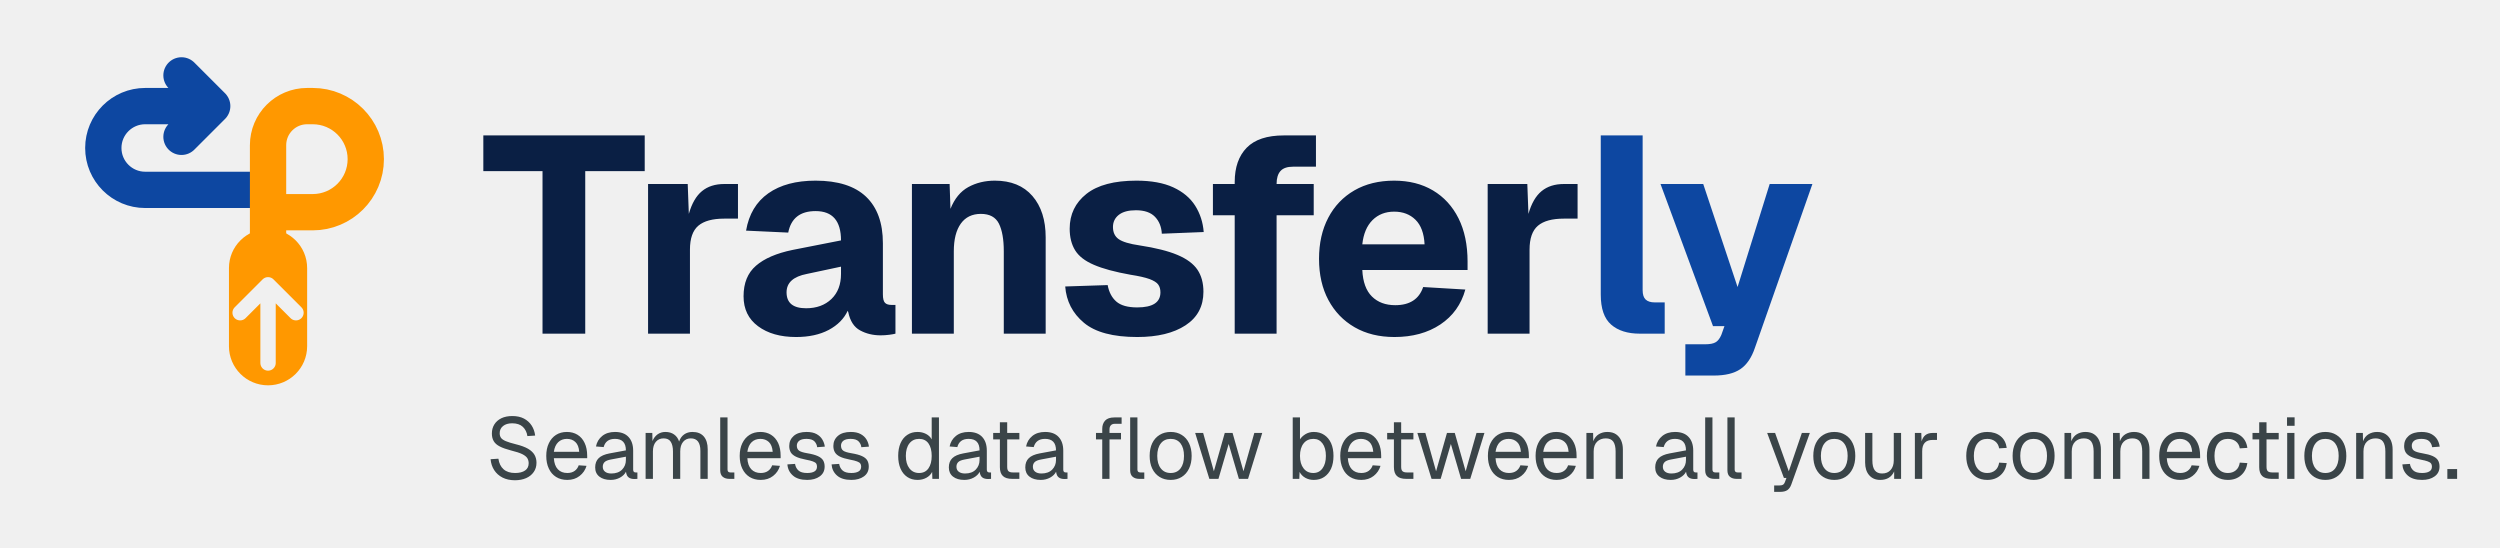
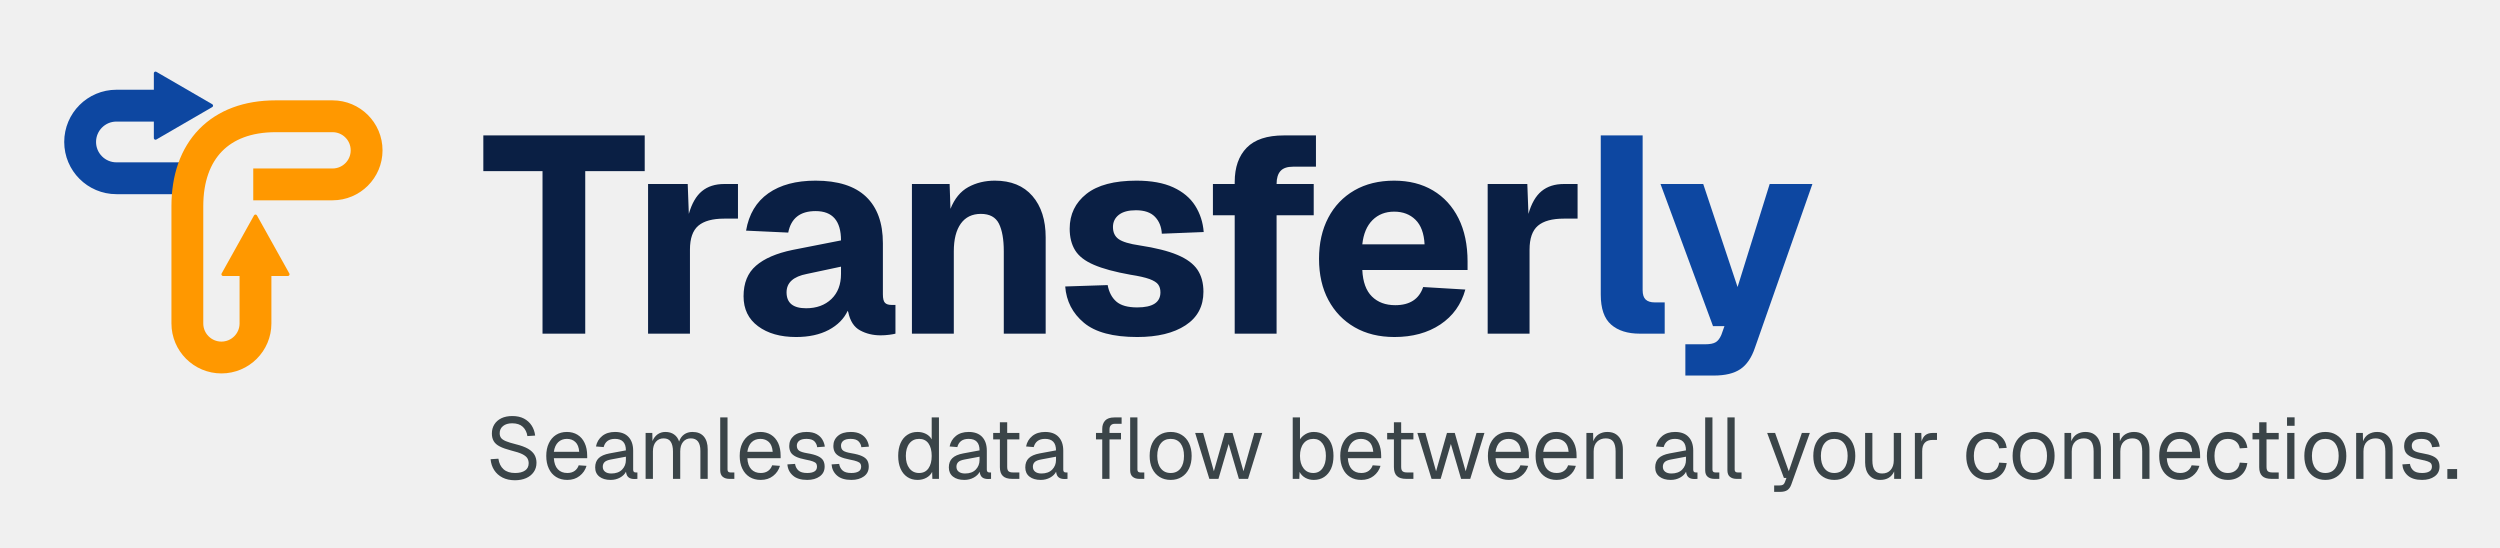
<svg xmlns="http://www.w3.org/2000/svg" width="447.679" height="98" viewBox="0 0 447.679 98" role="img" aria-label="Transferly — Seamless data flow between all your connections.">
-   <g transform="translate(8 8) scale(1)">
-     <defs>
-       <mask id="logo-mask" maskUnits="userSpaceOnUse" x="0" y="0" width="64" height="64">
-         <rect width="64" height="64" fill="#fff" />
-         <path d="M40 57V43M35 48l5-5 5 5" stroke="#000" stroke-width="2.75" stroke-linecap="round" stroke-linejoin="round" fill="none" />
-       </mask>
-     </defs>
-     <path d="M37 26H18a7.5 7.5 0 0 1 0-15h12M24.5 5.5 30 11l-5.5 5.5" stroke="#0D47A1" stroke-width="6.5" stroke-linecap="round" stroke-linejoin="round" fill="none" />
-     <g mask="url(#logo-mask)">
-       <path d="M40 37V18a7 7 0 0 1 7-7h1a9.5 9.5 0 0 1 0 19h-8" stroke="#FF9800" stroke-width="6.5" stroke-linecap="round" stroke-linejoin="round" fill="none" />
-       <rect x="33" y="33" width="14" height="28" rx="7" fill="#FF9800" />
+   <g transform="translate(8 8) scale(1) translate(-2.65 .92)">
+     <g class="tf-arrow" color="#0D47A1">
+       <path d="M24 10H15.5a6.5 6.5 0 0 0 0 13H28" stroke="currentColor" stroke-width="5.7" stroke-linecap="round" fill="none" />
+       <path d="M22.5 4.2 32.5 10l-10 5.8z" fill="currentColor" stroke="currentColor" stroke-width=".6" stroke-linejoin="round" />
+     </g>
+     <g class="tf-ribbon" color="#FF9800">
+       <path d="M40 24.1h14.2a6.1 6.1 0 0 0 0-12.2H44C34 11.9 28.2 18 28.2 28v21a6.1 6.1 0 0 0 12.2 0v-9.5" stroke="currentColor" stroke-width="5.7" fill="none" />
+       <path d="M34.6 40.2 40.4 29.8l5.8 10.4z" fill="currentColor" stroke="currentColor" stroke-width=".6" stroke-linejoin="round" />
    </g>
  </g>
  <path fill="#0A1F44" d="M97.15 59.75V30.65H86.55V24.25H115.45V30.65H104.8V59.75Z M116.05 59.75V32.95H123.15L123.35 38.3Q124.15 35.5 125.7 34.23Q127.25 32.95 129.7 32.95H132.15V39.15H129.7Q126.55 39.15 125.05 40.42Q123.55 41.7 123.55 44.7V59.75Z M142.55 60.35Q138.35 60.35 135.75 58.42Q133.15 56.5 133.15 53.05Q133.15 49.5 135.38 47.58Q137.6 45.65 141.95 44.75L150.6 43.05Q150.6 37.8 146.05 37.8Q141.9 37.8 141.15 41.65L133.6 41.3Q134.35 36.9 137.58 34.62Q140.8 32.35 146.05 32.35Q152.05 32.35 155.08 35.22Q158.1 38.1 158.1 43.55V52.7Q158.1 53.85 158.48 54.23Q158.85 54.6 159.6 54.6H160.35V59.75Q160 59.85 159.23 59.95Q158.45 60.05 157.7 60.05Q155.65 60.05 154.03 59.17Q152.4 58.3 151.9 55.9L151.8 55.65Q150.8 57.8 148.4 59.08Q146 60.35 142.55 60.35ZM144.35 55.2Q147.15 55.2 148.88 53.55Q150.6 51.9 150.6 49.05V47.75L144.5 49.05Q140.85 49.75 140.85 52.35Q140.85 55.2 144.35 55.2Z M163.3 59.75V32.95H170.05L170.2 37.4Q171.3 34.65 173.4 33.5Q175.5 32.35 178.15 32.35Q182.5 32.35 184.88 35.1Q187.25 37.85 187.25 42.5V59.75H179.75V45Q179.75 41.8 178.88 40.05Q178 38.3 175.65 38.3Q173.3 38.3 172.05 40.05Q170.8 41.8 170.8 45V59.75Z M203.65 60.35Q197.15 60.35 194.1 57.8Q191.05 55.25 190.75 51.3L198.35 51.05Q198.7 52.95 199.9 54Q201.1 55.05 203.65 55.05Q207.8 55.05 207.8 52.35Q207.8 51.5 207.4 50.95Q207 50.4 205.85 49.97Q204.7 49.55 202.45 49.2Q198.25 48.45 195.88 47.42Q193.5 46.4 192.53 44.83Q191.55 43.25 191.55 40.95Q191.55 37.1 194.55 34.72Q197.55 32.35 203.5 32.35Q207.5 32.35 210.1 33.55Q212.7 34.75 214.03 36.85Q215.35 38.95 215.55 41.55L208.05 41.85Q207.95 40 206.83 38.83Q205.7 37.65 203.4 37.65Q201.4 37.65 200.35 38.47Q199.3 39.3 199.3 40.65Q199.3 42.1 200.32 42.82Q201.35 43.55 204.1 43.95Q208.35 44.6 210.85 45.65Q213.35 46.7 214.43 48.3Q215.5 49.9 215.5 52.25Q215.5 56.15 212.3 58.25Q209.1 60.35 203.65 60.35Z M221.1 59.75V38.55H217.2V32.95H221.1V32.6Q221.1 28.65 223.25 26.45Q225.4 24.25 229.9 24.25H235.65V29.85H231.55Q230 29.85 229.3 30.62Q228.6 31.4 228.6 32.95H235.25V38.55H228.6V59.75Z M249.7 60.35Q245.6 60.35 242.57 58.6Q239.55 56.85 237.88 53.73Q236.2 50.6 236.2 46.35Q236.2 42.15 237.85 39Q239.5 35.85 242.52 34.1Q245.55 32.35 249.65 32.35Q253.65 32.35 256.6 34.1Q259.55 35.85 261.18 39.1Q262.8 42.35 262.8 46.85V48.35H243.95Q244.1 51.55 245.68 53.1Q247.25 54.65 249.85 54.65Q253.75 54.65 254.85 51.4L262.4 51.85Q261.3 55.85 257.93 58.1Q254.55 60.35 249.7 60.35ZM243.95 43.75H255.1Q254.95 40.8 253.47 39.35Q252 37.9 249.65 37.9Q247.3 37.9 245.77 39.42Q244.25 40.95 243.95 43.75Z M266.4 59.75V32.95H273.5L273.7 38.3Q274.5 35.5 276.05 34.23Q277.6 32.95 280.05 32.95H282.5V39.15H280.05Q276.9 39.15 275.4 40.42Q273.9 41.7 273.9 44.7V59.75Z" />
  <path fill="#0D47A1" d="M293.65 59.75Q290.35 59.75 288.5 58.12Q286.65 56.5 286.65 52.75V24.25H294.15V51.95Q294.15 53.15 294.7 53.65Q295.25 54.15 296.3 54.15H298.1V59.75Z M301.8 67.25V61.65H305.35Q306.65 61.65 307.25 61.27Q307.85 60.9 308.25 59.95L308.8 58.4H306.75L297.35 32.95H305L311.15 51.4L316.9 32.95H324.55L314.25 62.3Q313.35 64.95 311.65 66.1Q309.95 67.25 306.9 67.25Z" />
  <path fill="#3A4448" d="M92.21 86Q90.94 86 89.99 85.52Q89.05 85.04 88.5 84.19Q87.95 83.35 87.85 82.23L89.25 82.14Q89.42 83.36 90.17 84.03Q90.92 84.7 92.24 84.7Q93.39 84.7 94.03 84.25Q94.67 83.81 94.67 82.96Q94.67 82.45 94.43 82.05Q94.19 81.66 93.52 81.32Q92.84 80.99 91.53 80.67Q90.25 80.34 89.5 79.95Q88.75 79.57 88.42 79.01Q88.08 78.45 88.08 77.63Q88.08 76.7 88.53 75.99Q88.97 75.29 89.79 74.89Q90.61 74.5 91.74 74.5Q92.95 74.5 93.82 74.95Q94.69 75.41 95.2 76.2Q95.71 76.99 95.83 78L94.44 78.09Q94.3 77.09 93.63 76.44Q92.95 75.8 91.71 75.8Q90.69 75.8 90.08 76.29Q89.48 76.78 89.48 77.57Q89.48 78.08 89.72 78.41Q89.96 78.74 90.58 79Q91.2 79.26 92.36 79.55Q93.74 79.89 94.56 80.36Q95.37 80.84 95.72 81.46Q96.07 82.08 96.07 82.87Q96.07 83.83 95.57 84.53Q95.08 85.24 94.21 85.62Q93.34 86 92.21 86Z M101.59 85.94Q100.42 85.94 99.58 85.41Q98.73 84.88 98.28 83.91Q97.82 82.94 97.82 81.64Q97.82 80.34 98.28 79.38Q98.73 78.42 99.56 77.88Q100.39 77.35 101.52 77.35Q102.59 77.35 103.41 77.85Q104.24 78.36 104.69 79.32Q105.15 80.28 105.15 81.66V82.05H99.18Q99.26 83.36 99.89 84.03Q100.52 84.7 101.59 84.7Q102.39 84.7 102.91 84.32Q103.43 83.94 103.63 83.32L105.03 83.42Q104.7 84.53 103.79 85.23Q102.89 85.94 101.59 85.94ZM99.18 80.9H103.72Q103.63 79.7 103.03 79.15Q102.44 78.59 101.52 78.59Q100.58 78.59 99.97 79.17Q99.35 79.75 99.18 80.9Z M109.35 85.94Q108.08 85.94 107.33 85.35Q106.58 84.76 106.58 83.7Q106.58 82.65 107.2 82.05Q107.82 81.44 109.16 81.19L112.08 80.65Q112.08 78.59 110.13 78.59Q109.27 78.59 108.78 78.97Q108.28 79.35 108.1 80.06L106.72 79.95Q106.95 78.79 107.84 78.07Q108.73 77.35 110.13 77.35Q111.71 77.35 112.54 78.24Q113.38 79.13 113.38 80.7V84.09Q113.38 84.6 113.81 84.6H114.14V85.75Q113.95 85.78 113.64 85.78Q112.93 85.78 112.57 85.49Q112.2 85.21 112.11 84.56L112.09 84.48Q111.78 85.11 111.02 85.53Q110.27 85.94 109.35 85.94ZM109.47 84.79Q110.71 84.79 111.4 84.09Q112.08 83.39 112.08 82.37V81.78L109.41 82.28Q108.58 82.43 108.26 82.75Q107.94 83.07 107.94 83.58Q107.94 84.15 108.35 84.47Q108.76 84.79 109.47 84.79Z M115.61 85.75V77.53H116.81L116.84 78.98Q117.15 78.22 117.75 77.78Q118.36 77.35 119.15 77.35Q120.08 77.35 120.71 77.8Q121.35 78.25 121.61 79.07Q121.88 78.25 122.5 77.8Q123.12 77.35 124.01 77.35Q125.33 77.35 126.03 78.16Q126.73 78.98 126.73 80.46V85.75H125.42V80.74Q125.42 78.5 123.7 78.5Q122.85 78.5 122.33 79.12Q121.81 79.74 121.81 80.84V85.75H120.51V80.84Q120.51 79.74 120.12 79.12Q119.74 78.5 118.82 78.5Q117.97 78.5 117.44 79.12Q116.92 79.74 116.92 80.84V85.75Z M130.59 85.75Q129.87 85.75 129.42 85.38Q128.97 85.01 128.97 84.2V74.75H130.28V84.09Q130.28 84.6 130.79 84.6H131.5V85.75Z M136.23 85.94Q135.07 85.94 134.22 85.41Q133.38 84.88 132.92 83.91Q132.46 82.94 132.46 81.64Q132.46 80.34 132.92 79.38Q133.38 78.42 134.21 77.88Q135.03 77.35 136.17 77.35Q137.24 77.35 138.06 77.85Q138.88 78.36 139.34 79.32Q139.79 80.28 139.79 81.66V82.05H133.83Q133.9 83.36 134.53 84.03Q135.16 84.7 136.23 84.7Q137.03 84.7 137.55 84.32Q138.07 83.94 138.27 83.32L139.67 83.42Q139.34 84.53 138.44 85.23Q137.53 85.94 136.23 85.94ZM133.83 80.9H138.37Q138.27 79.7 137.68 79.15Q137.08 78.59 136.17 78.59Q135.22 78.59 134.61 79.17Q134 79.75 133.83 80.9Z M144.55 85.94Q142.86 85.94 141.98 85.15Q141.09 84.37 141 83.16L142.37 83.07Q142.49 83.81 142.98 84.25Q143.47 84.7 144.55 84.7Q145.39 84.7 145.85 84.42Q146.3 84.15 146.3 83.55Q146.3 83.22 146.16 83.01Q146.01 82.79 145.57 82.63Q145.14 82.46 144.3 82.31Q143.16 82.09 142.51 81.77Q141.85 81.44 141.59 80.98Q141.33 80.51 141.33 79.86Q141.33 78.76 142.14 78.05Q142.95 77.35 144.44 77.35Q145.53 77.35 146.22 77.73Q146.91 78.11 147.26 78.71Q147.62 79.32 147.7 79.98L146.33 80.08Q146.27 79.49 145.85 79.04Q145.42 78.59 144.41 78.59Q143.53 78.59 143.11 78.93Q142.69 79.27 142.69 79.8Q142.69 80.4 143.08 80.69Q143.47 80.98 144.55 81.16Q145.76 81.36 146.44 81.67Q147.12 81.98 147.4 82.44Q147.67 82.9 147.67 83.55Q147.67 84.68 146.79 85.31Q145.92 85.94 144.55 85.94Z M152.46 85.94Q150.77 85.94 149.88 85.15Q149 84.37 148.91 83.16L150.27 83.07Q150.39 83.81 150.88 84.25Q151.37 84.7 152.46 84.7Q153.29 84.7 153.75 84.42Q154.21 84.15 154.21 83.55Q154.21 83.22 154.06 83.01Q153.91 82.79 153.48 82.63Q153.05 82.46 152.21 82.31Q151.06 82.09 150.41 81.77Q149.76 81.44 149.5 80.98Q149.23 80.51 149.23 79.86Q149.23 78.76 150.05 78.05Q150.86 77.35 152.35 77.35Q153.43 77.35 154.12 77.73Q154.81 78.11 155.17 78.71Q155.53 79.32 155.6 79.98L154.24 80.08Q154.18 79.49 153.75 79.04Q153.32 78.59 152.32 78.59Q151.43 78.59 151.01 78.93Q150.6 79.27 150.6 79.8Q150.6 80.4 150.98 80.69Q151.37 80.98 152.46 81.16Q153.67 81.36 154.35 81.67Q155.03 81.98 155.3 82.44Q155.57 82.9 155.57 83.55Q155.57 84.68 154.7 85.31Q153.82 85.94 152.46 85.94Z M164.31 85.94Q163.24 85.94 162.46 85.41Q161.68 84.88 161.26 83.92Q160.84 82.96 160.84 81.64Q160.84 80.33 161.26 79.36Q161.68 78.4 162.46 77.88Q163.24 77.35 164.31 77.35Q165.14 77.35 165.82 77.7Q166.5 78.05 166.84 78.68V74.75H168.14V85.75H166.96L166.92 84.51Q166.58 85.18 165.88 85.56Q165.18 85.94 164.31 85.94ZM164.58 84.7Q165.68 84.7 166.26 83.87Q166.84 83.05 166.84 81.64Q166.84 80.22 166.26 79.4Q165.68 78.59 164.58 78.59Q163.49 78.59 162.85 79.4Q162.21 80.22 162.21 81.64Q162.21 83.05 162.85 83.87Q163.49 84.7 164.58 84.7Z M172.68 85.94Q171.41 85.94 170.66 85.35Q169.91 84.76 169.91 83.7Q169.91 82.65 170.53 82.05Q171.15 81.44 172.5 81.19L175.41 80.65Q175.41 78.59 173.46 78.59Q172.61 78.59 172.11 78.97Q171.61 79.35 171.43 80.06L170.05 79.95Q170.28 78.79 171.17 78.07Q172.06 77.35 173.46 77.35Q175.04 77.35 175.88 78.24Q176.71 79.13 176.71 80.7V84.09Q176.71 84.6 177.15 84.6H177.47V85.75Q177.29 85.78 176.98 85.78Q176.26 85.78 175.9 85.49Q175.54 85.21 175.44 84.56L175.43 84.48Q175.12 85.11 174.36 85.53Q173.6 85.94 172.68 85.94ZM172.81 84.79Q174.05 84.79 174.73 84.09Q175.41 83.39 175.41 82.37V81.78L172.75 82.28Q171.91 82.43 171.59 82.75Q171.27 83.07 171.27 83.58Q171.27 84.15 171.68 84.47Q172.1 84.79 172.81 84.79Z M181.24 85.75Q180.12 85.75 179.59 85.24Q179.05 84.73 179.05 83.64V78.68H177.85V77.53H179.05V75.61H180.36V77.53H182.54V78.68H180.36V83.61Q180.36 84.17 180.6 84.39Q180.85 84.6 181.36 84.6H182.54V85.75Z M186.37 85.94Q185.1 85.94 184.35 85.35Q183.6 84.76 183.6 83.7Q183.6 82.65 184.22 82.05Q184.84 81.44 186.18 81.19L189.1 80.65Q189.1 78.59 187.15 78.59Q186.29 78.59 185.8 78.97Q185.3 79.35 185.11 80.06L183.74 79.95Q183.97 78.79 184.86 78.07Q185.75 77.35 187.15 77.35Q188.73 77.35 189.56 78.24Q190.4 79.13 190.4 80.7V84.09Q190.4 84.6 190.83 84.6H191.16V85.75Q190.97 85.78 190.66 85.78Q189.95 85.78 189.59 85.49Q189.22 85.21 189.13 84.56L189.11 84.48Q188.8 85.11 188.04 85.53Q187.28 85.94 186.37 85.94ZM186.49 84.79Q187.73 84.79 188.42 84.09Q189.1 83.39 189.1 82.37V81.78L186.43 82.28Q185.6 82.43 185.28 82.75Q184.96 83.07 184.96 83.58Q184.96 84.15 185.37 84.47Q185.78 84.79 186.49 84.79Z M197.38 85.75V78.68H196.26V77.53H197.38V76.79Q197.38 75.88 197.9 75.31Q198.43 74.75 199.55 74.75H200.85V75.89H199.64Q199.16 75.89 198.92 76.16Q198.68 76.42 198.68 76.88V77.53H200.74V78.68H198.68V85.75ZM203.99 85.75Q203.28 85.75 202.83 85.38Q202.38 85.01 202.38 84.2V74.75H203.68V84.09Q203.68 84.6 204.2 84.6H204.91V85.75Z M209.64 85.94Q208.5 85.94 207.65 85.41Q206.8 84.88 206.33 83.91Q205.87 82.94 205.87 81.64Q205.87 80.33 206.33 79.36Q206.8 78.4 207.65 77.88Q208.5 77.35 209.64 77.35Q210.77 77.35 211.61 77.88Q212.46 78.4 212.92 79.36Q213.39 80.33 213.39 81.64Q213.39 82.94 212.92 83.91Q212.46 84.88 211.61 85.41Q210.77 85.94 209.64 85.94ZM209.64 84.7Q210.77 84.7 211.4 83.88Q212.02 83.07 212.02 81.64Q212.02 80.22 211.4 79.4Q210.77 78.59 209.64 78.59Q208.5 78.59 207.87 79.4Q207.23 80.22 207.23 81.64Q207.23 83.07 207.87 83.88Q208.5 84.7 209.64 84.7Z M216.56 85.75 214.02 77.53H215.45L217.37 84.39L219.32 77.53H220.72L222.67 84.39L224.61 77.53H226.03L223.49 85.75H221.85L220.02 79.5L218.19 85.75Z M235.26 85.94Q234.41 85.94 233.74 85.56Q233.07 85.18 232.72 84.51L232.67 85.75H231.49V74.75H232.79V78.68Q233.1 78.17 233.75 77.76Q234.41 77.35 235.26 77.35Q236.34 77.35 237.13 77.88Q237.92 78.4 238.36 79.36Q238.79 80.33 238.79 81.64Q238.79 82.96 238.36 83.92Q237.92 84.88 237.13 85.41Q236.34 85.94 235.26 85.94ZM235.18 84.7Q236.22 84.7 236.82 83.87Q237.43 83.05 237.43 81.64Q237.43 80.22 236.82 79.4Q236.22 78.59 235.21 78.59Q234.08 78.59 233.44 79.4Q232.79 80.22 232.79 81.64Q232.79 83.05 233.43 83.87Q234.06 84.7 235.18 84.7Z M243.77 85.94Q242.6 85.94 241.76 85.41Q240.91 84.88 240.46 83.91Q240 82.94 240 81.64Q240 80.34 240.46 79.38Q240.91 78.42 241.74 77.88Q242.57 77.35 243.71 77.35Q244.77 77.35 245.6 77.85Q246.42 78.36 246.87 79.32Q247.33 80.28 247.33 81.66V82.05H241.36Q241.44 83.36 242.07 84.03Q242.7 84.7 243.77 84.7Q244.57 84.7 245.09 84.32Q245.61 83.94 245.81 83.32L247.21 83.42Q246.88 84.53 245.98 85.23Q245.07 85.94 243.77 85.94ZM241.36 80.9H245.91Q245.81 79.7 245.22 79.15Q244.62 78.59 243.71 78.59Q242.76 78.59 242.15 79.17Q241.53 79.75 241.36 80.9Z M251.8 85.75Q250.68 85.75 250.15 85.24Q249.61 84.73 249.61 83.64V78.68H248.4V77.53H249.61V75.61H250.91V77.53H253.1V78.68H250.91V83.61Q250.91 84.17 251.16 84.39Q251.41 84.6 251.92 84.6H253.1V85.75Z M256.35 85.75 253.81 77.53H255.24L257.16 84.39L259.11 77.53H260.51L262.46 84.39L264.4 77.53H265.82L263.28 85.75H261.64L259.81 79.5L257.98 85.75Z M270.21 85.94Q269.05 85.94 268.2 85.41Q267.36 84.88 266.9 83.91Q266.44 82.94 266.44 81.64Q266.44 80.34 266.9 79.38Q267.36 78.42 268.19 77.88Q269.02 77.35 270.15 77.35Q271.22 77.35 272.04 77.85Q272.86 78.36 273.32 79.32Q273.78 80.28 273.78 81.66V82.05H267.81Q267.88 83.36 268.51 84.03Q269.14 84.7 270.21 84.7Q271.02 84.7 271.54 84.32Q272.05 83.94 272.26 83.32L273.65 83.42Q273.33 84.53 272.42 85.23Q271.51 85.94 270.21 85.94ZM267.81 80.9H272.35Q272.26 79.7 271.66 79.15Q271.06 78.59 270.15 78.59Q269.2 78.59 268.59 79.17Q267.98 79.75 267.81 80.9Z M278.75 85.94Q277.59 85.94 276.74 85.41Q275.9 84.88 275.44 83.91Q274.98 82.94 274.98 81.64Q274.98 80.34 275.44 79.38Q275.9 78.42 276.73 77.88Q277.56 77.35 278.69 77.35Q279.76 77.35 280.58 77.85Q281.4 78.36 281.86 79.32Q282.32 80.28 282.32 81.66V82.05H276.35Q276.43 83.36 277.05 84.03Q277.68 84.7 278.75 84.7Q279.56 84.7 280.08 84.32Q280.6 83.94 280.8 83.32L282.19 83.42Q281.87 84.53 280.96 85.23Q280.05 85.94 278.75 85.94ZM276.35 80.9H280.89Q280.8 79.7 280.2 79.15Q279.6 78.59 278.69 78.59Q277.74 78.59 277.13 79.17Q276.52 79.75 276.35 80.9Z M284.08 85.75V77.53H285.28L285.31 79.01Q285.63 78.16 286.31 77.75Q286.98 77.35 287.83 77.35Q288.78 77.35 289.39 77.77Q290 78.19 290.31 78.89Q290.61 79.6 290.61 80.46V85.75H289.31V80.84Q289.31 79.69 288.9 79.09Q288.48 78.5 287.55 78.5Q286.61 78.5 286 79.09Q285.38 79.69 285.38 80.84V85.75Z M299.18 85.94Q297.91 85.94 297.16 85.35Q296.4 84.76 296.4 83.7Q296.4 82.65 297.02 82.05Q297.64 81.44 298.99 81.19L301.91 80.65Q301.91 78.59 299.95 78.59Q299.1 78.59 298.61 78.97Q298.11 79.35 297.92 80.06L296.54 79.95Q296.78 78.79 297.67 78.07Q298.56 77.35 299.95 77.35Q301.54 77.35 302.37 78.24Q303.21 79.13 303.21 80.7V84.09Q303.21 84.6 303.64 84.6H303.97V85.75Q303.78 85.78 303.47 85.78Q302.76 85.78 302.4 85.49Q302.03 85.21 301.94 84.56L301.92 84.48Q301.61 85.11 300.85 85.53Q300.09 85.94 299.18 85.94ZM299.3 84.79Q300.54 84.79 301.23 84.09Q301.91 83.39 301.91 82.37V81.78L299.24 82.28Q298.4 82.43 298.09 82.75Q297.77 83.07 297.77 83.58Q297.77 84.15 298.18 84.47Q298.59 84.79 299.3 84.79Z M306.96 85.75Q306.25 85.75 305.8 85.38Q305.35 85.01 305.35 84.2V74.75H306.65V84.09Q306.65 84.6 307.16 84.6H307.88V85.75Z M310.94 85.75Q310.23 85.75 309.78 85.38Q309.33 85.01 309.33 84.2V74.75H310.63V84.09Q310.63 84.6 311.15 84.6H311.86V85.75Z M317.7 88.08V86.93H318.65Q319.08 86.93 319.29 86.8Q319.5 86.66 319.61 86.37L319.9 85.59H319.45L316.45 77.53H317.87L320.32 84.39L322.66 77.53H324.09L320.76 86.79Q320.52 87.45 320.06 87.77Q319.59 88.08 318.77 88.08Z M328.47 85.94Q327.34 85.94 326.49 85.41Q325.64 84.88 325.17 83.91Q324.71 82.94 324.71 81.64Q324.71 80.33 325.17 79.36Q325.64 78.4 326.49 77.88Q327.34 77.35 328.47 77.35Q329.61 77.35 330.45 77.88Q331.3 78.4 331.76 79.36Q332.23 80.33 332.23 81.64Q332.23 82.94 331.76 83.91Q331.3 84.88 330.45 85.41Q329.61 85.94 328.47 85.94ZM328.47 84.7Q329.61 84.7 330.23 83.88Q330.86 83.07 330.86 81.64Q330.86 80.22 330.23 79.4Q329.61 78.59 328.47 78.59Q327.34 78.59 326.71 79.4Q326.07 80.22 326.07 81.64Q326.07 83.07 326.71 83.88Q327.34 84.7 328.47 84.7Z M336.69 85.94Q335.46 85.94 334.73 85.11Q333.99 84.28 333.99 82.82V77.53H335.29V82.46Q335.29 83.66 335.72 84.22Q336.15 84.79 337.03 84.79Q338.01 84.79 338.56 84.16Q339.12 83.53 339.12 82.43V77.53H340.43V85.75H339.19V84.42Q338.5 85.94 336.69 85.94Z M342.9 85.75V77.53H344.05L344.1 79.05Q344.52 77.53 346.05 77.53H346.86V78.78H346.07Q344.21 78.78 344.21 80.79V85.75Z M355.86 85.94Q354.72 85.94 353.87 85.41Q353.03 84.88 352.56 83.91Q352.1 82.94 352.1 81.64Q352.1 80.34 352.56 79.38Q353.03 78.42 353.87 77.88Q354.72 77.35 355.86 77.35Q357.29 77.35 358.22 78.09Q359.15 78.82 359.35 80.2L357.99 80.29Q357.85 79.47 357.27 79.03Q356.7 78.59 355.86 78.59Q354.73 78.59 354.1 79.4Q353.46 80.22 353.46 81.64Q353.46 83.07 354.1 83.88Q354.73 84.7 355.86 84.7Q356.7 84.7 357.27 84.23Q357.85 83.77 357.99 82.84L359.35 82.93Q359.15 84.29 358.22 85.11Q357.29 85.94 355.86 85.94Z M364.17 85.94Q363.04 85.94 362.19 85.41Q361.33 84.88 360.87 83.91Q360.4 82.94 360.4 81.64Q360.4 80.33 360.87 79.36Q361.33 78.4 362.19 77.88Q363.04 77.35 364.17 77.35Q365.3 77.35 366.15 77.88Q366.99 78.4 367.46 79.36Q367.92 80.33 367.92 81.64Q367.92 82.94 367.46 83.91Q366.99 84.88 366.15 85.41Q365.3 85.94 364.17 85.94ZM364.17 84.7Q365.3 84.7 365.93 83.88Q366.56 83.07 366.56 81.64Q366.56 80.22 365.93 79.4Q365.3 78.59 364.17 78.59Q363.04 78.59 362.4 79.4Q361.77 80.22 361.77 81.64Q361.77 83.07 362.4 83.88Q363.04 84.7 364.17 84.7Z M369.69 85.75V77.53H370.88L370.91 79.01Q371.24 78.16 371.91 77.75Q372.59 77.35 373.44 77.35Q374.39 77.35 375 77.77Q375.61 78.19 375.91 78.89Q376.21 79.6 376.21 80.46V85.75H374.91V80.84Q374.91 79.69 374.5 79.09Q374.09 78.5 373.16 78.5Q372.22 78.5 371.6 79.09Q370.99 79.69 370.99 80.84V85.75Z M378.38 85.75V77.53H379.58L379.61 79.01Q379.93 78.16 380.61 77.75Q381.28 77.35 382.14 77.35Q383.08 77.35 383.69 77.77Q384.31 78.19 384.61 78.89Q384.91 79.6 384.91 80.46V85.75H383.61V80.84Q383.61 79.69 383.2 79.09Q382.79 78.5 381.86 78.5Q380.91 78.5 380.3 79.09Q379.69 79.69 379.69 80.84V85.75Z M390.41 85.94Q389.25 85.94 388.41 85.41Q387.56 84.88 387.1 83.91Q386.65 82.94 386.65 81.64Q386.65 80.34 387.1 79.38Q387.56 78.42 388.39 77.88Q389.22 77.35 390.35 77.35Q391.42 77.35 392.24 77.85Q393.06 78.36 393.52 79.32Q393.98 80.28 393.98 81.66V82.05H388.01Q388.09 83.36 388.72 84.03Q389.34 84.7 390.41 84.7Q391.22 84.7 391.74 84.32Q392.26 83.94 392.46 83.32L393.85 83.42Q393.53 84.53 392.62 85.23Q391.71 85.94 390.41 85.94ZM388.01 80.9H392.55Q392.46 79.7 391.86 79.15Q391.26 78.59 390.35 78.59Q389.4 78.59 388.79 79.17Q388.18 79.75 388.01 80.9Z M398.95 85.94Q397.81 85.94 396.96 85.41Q396.12 84.88 395.65 83.91Q395.19 82.94 395.19 81.64Q395.19 80.34 395.65 79.38Q396.12 78.42 396.96 77.88Q397.81 77.35 398.95 77.35Q400.38 77.35 401.31 78.09Q402.24 78.82 402.44 80.2L401.08 80.29Q400.94 79.47 400.36 79.03Q399.79 78.59 398.95 78.59Q397.82 78.59 397.19 79.4Q396.55 80.22 396.55 81.64Q396.55 83.07 397.19 83.88Q397.82 84.7 398.95 84.7Q399.79 84.7 400.36 84.23Q400.94 83.77 401.08 82.84L402.44 82.93Q402.24 84.29 401.31 85.11Q400.38 85.94 398.95 85.94Z M406.75 85.75Q405.63 85.75 405.1 85.24Q404.56 84.73 404.56 83.64V78.68H403.36V77.53H404.56V75.61H405.87V77.53H408.05V78.68H405.87V83.61Q405.87 84.17 406.11 84.39Q406.36 84.6 406.87 84.6H408.05V85.75Z M409.57 85.75V77.53H410.87V85.75ZM409.54 76.25V74.73H410.9V76.25Z M416.41 85.94Q415.27 85.94 414.42 85.41Q413.57 84.88 413.1 83.91Q412.64 82.94 412.64 81.64Q412.64 80.33 413.1 79.36Q413.57 78.4 414.42 77.88Q415.27 77.35 416.41 77.35Q417.54 77.35 418.38 77.88Q419.23 78.4 419.69 79.36Q420.16 80.33 420.16 81.64Q420.16 82.94 419.69 83.91Q419.23 84.88 418.38 85.41Q417.54 85.94 416.41 85.94ZM416.41 84.7Q417.54 84.7 418.17 83.88Q418.79 83.07 418.79 81.64Q418.79 80.22 418.17 79.4Q417.54 78.59 416.41 78.59Q415.27 78.59 414.64 79.4Q414 80.22 414 81.64Q414 83.07 414.64 83.88Q415.27 84.7 416.41 84.7Z M421.92 85.75V77.53H423.12L423.15 79.01Q423.47 78.16 424.15 77.75Q424.82 77.35 425.68 77.35Q426.62 77.35 427.23 77.77Q427.85 78.19 428.15 78.89Q428.45 79.6 428.45 80.46V85.75H427.15V80.84Q427.15 79.69 426.74 79.09Q426.33 78.5 425.4 78.5Q424.45 78.5 423.84 79.09Q423.23 79.69 423.23 80.84V85.75Z M433.73 85.94Q432.05 85.94 431.16 85.15Q430.28 84.37 430.19 83.16L431.55 83.07Q431.67 83.81 432.16 84.25Q432.65 84.7 433.73 84.7Q434.57 84.7 435.03 84.42Q435.49 84.15 435.49 83.55Q435.49 83.22 435.34 83.01Q435.19 82.79 434.76 82.63Q434.32 82.46 433.49 82.31Q432.34 82.09 431.69 81.77Q431.04 81.44 430.77 80.98Q430.51 80.51 430.51 79.86Q430.51 78.76 431.32 78.05Q432.14 77.35 433.63 77.35Q434.71 77.35 435.4 77.73Q436.09 78.11 436.45 78.71Q436.8 79.32 436.88 79.98L435.52 80.08Q435.46 79.49 435.03 79.04Q434.6 78.59 433.6 78.59Q432.71 78.59 432.29 78.93Q431.88 79.27 431.88 79.8Q431.88 80.4 432.26 80.69Q432.65 80.98 433.73 81.16Q434.94 81.36 435.63 81.67Q436.31 81.98 436.58 82.44Q436.85 82.9 436.85 83.55Q436.85 84.68 435.97 85.31Q435.1 85.94 433.73 85.94Z M438.25 85.75V84H440V85.75Z" />
</svg>
